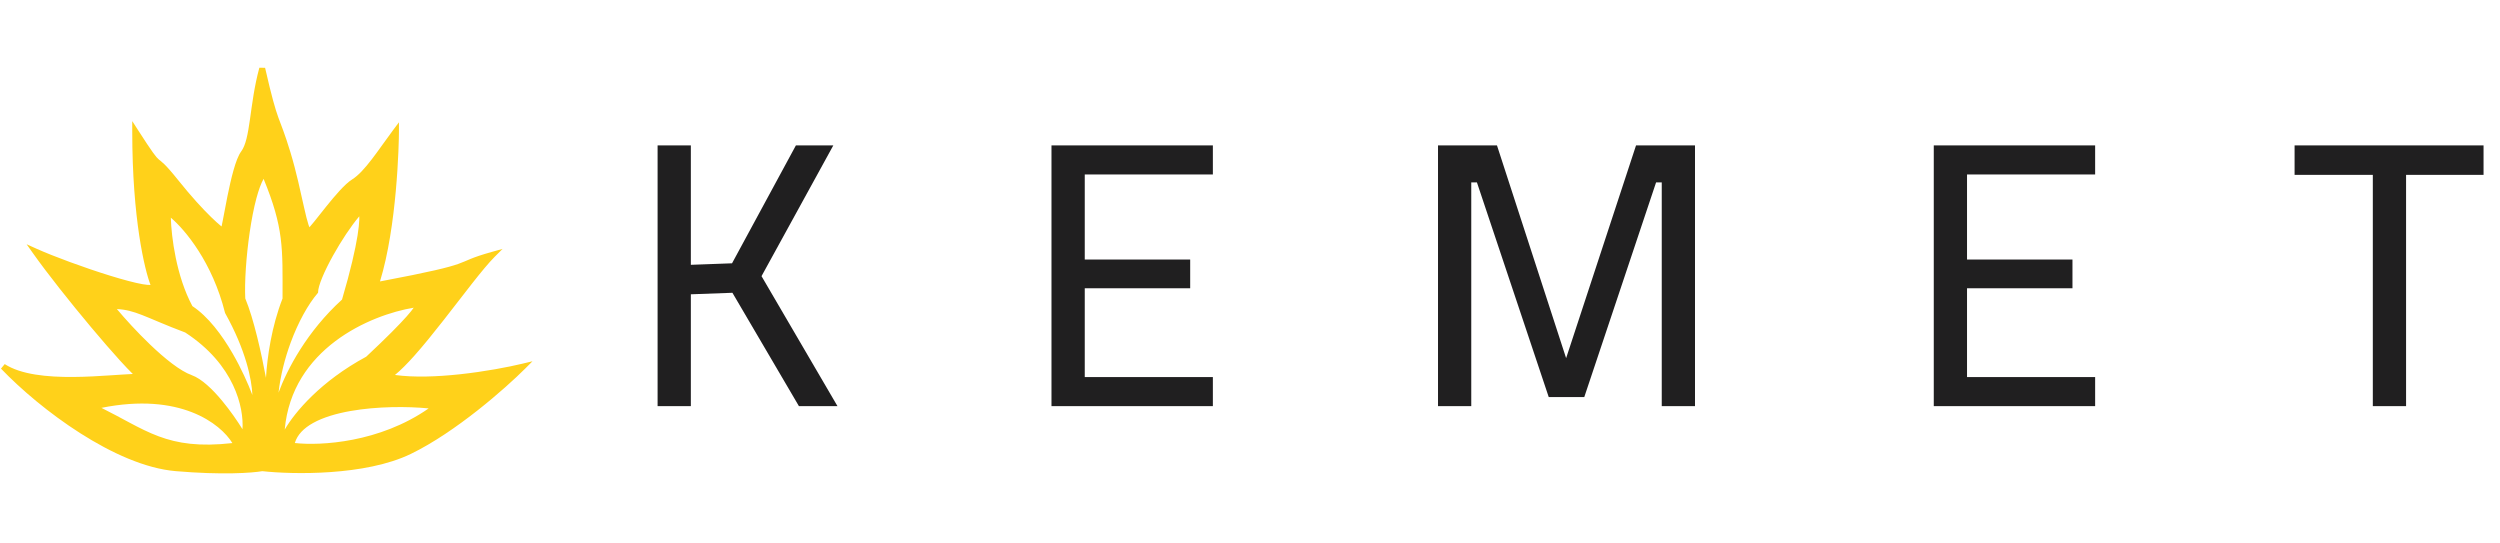
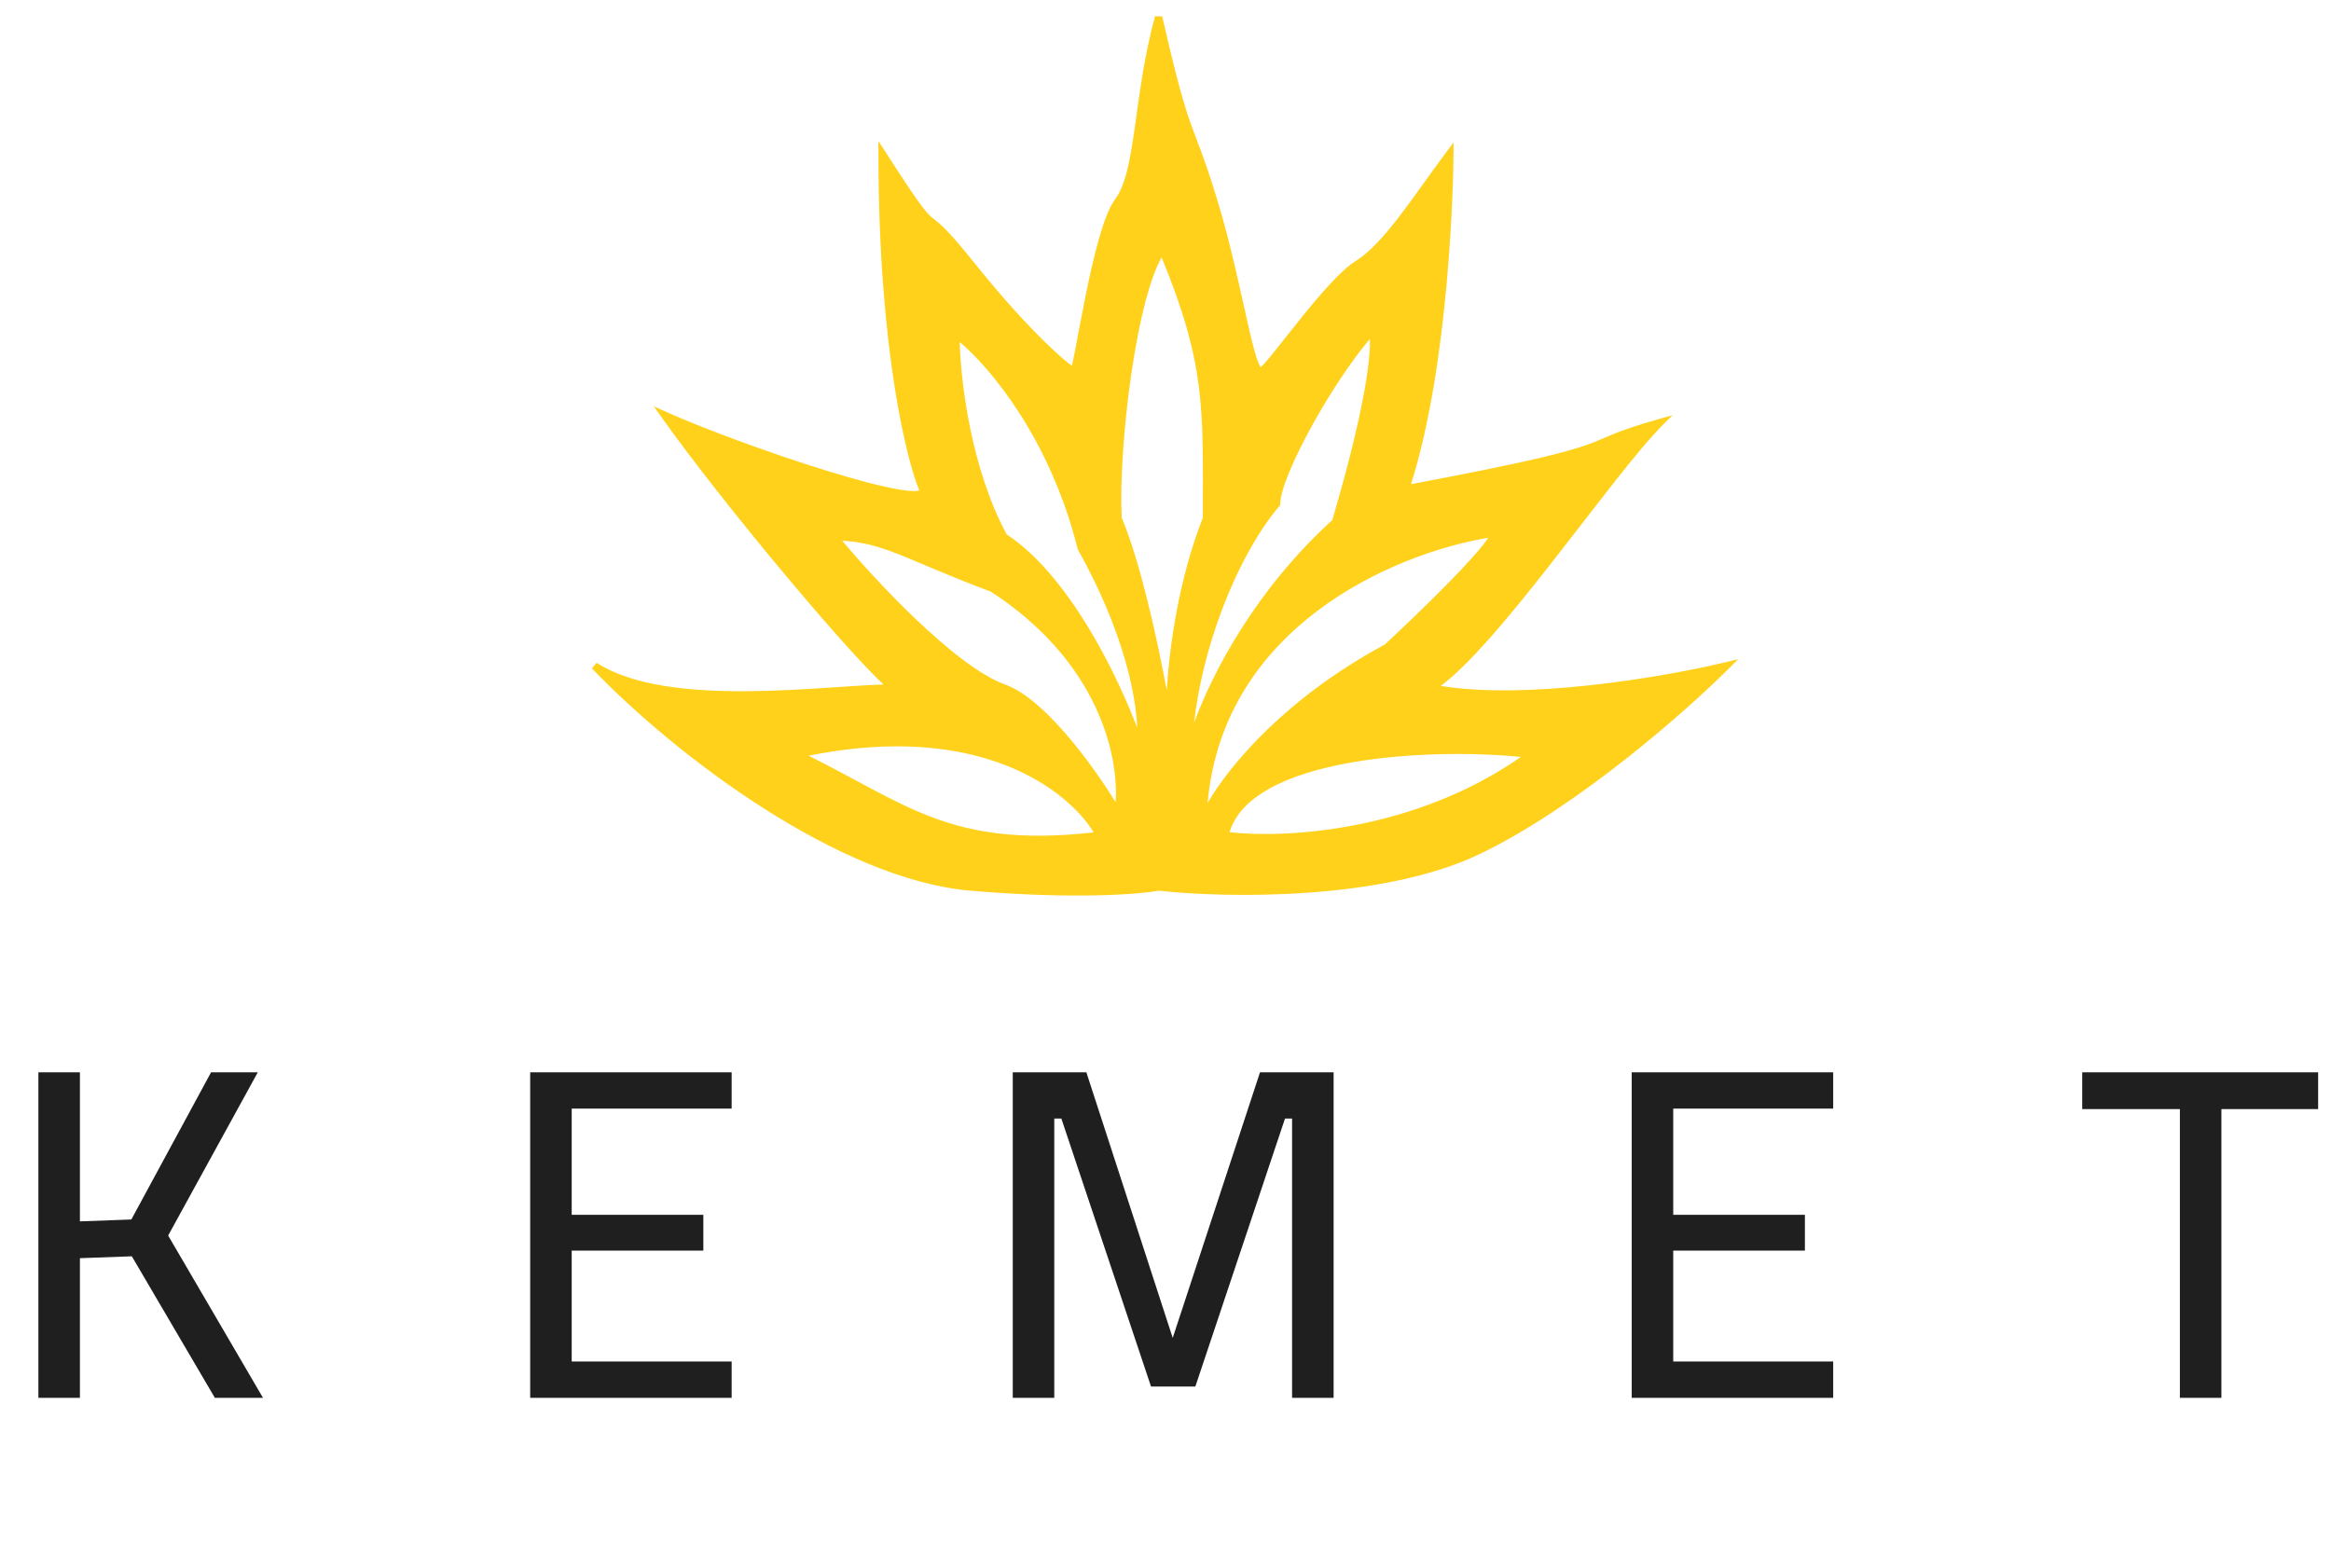
- <svg xmlns="http://www.w3.org/2000/svg" width="212" height="46" viewBox="0 0 212 46" fill="none">
-   <path d="M22.48 5.751C23.628 10.777 23.608 9.56 24.629 12.915C25.135 14.578 25.497 16.314 25.783 17.583C25.927 18.222 26.05 18.735 26.162 19.068C26.189 19.151 26.215 19.218 26.238 19.269C26.258 19.247 26.282 19.224 26.306 19.196C26.404 19.086 26.526 18.94 26.666 18.767C26.955 18.408 27.279 17.99 27.66 17.517C28.029 17.058 28.423 16.582 28.799 16.174C29.171 15.771 29.54 15.416 29.858 15.218C30.391 14.885 30.941 14.271 31.533 13.5C31.826 13.118 32.126 12.703 32.433 12.274C32.74 11.847 33.055 11.404 33.38 10.971L33.831 10.37V11.121C33.831 11.559 33.795 13.649 33.561 16.225C33.34 18.654 32.94 21.533 32.223 23.866C40.913 22.225 38.098 22.373 41.699 21.364L42.62 21.107L41.944 21.783C40.953 22.774 39.318 24.978 37.62 27.146C36.775 28.224 35.918 29.289 35.127 30.175C34.545 30.828 33.987 31.393 33.491 31.798C35.092 32.02 37.076 31.945 38.975 31.741C41.105 31.513 43.106 31.127 44.294 30.842L45.156 30.635L44.529 31.263C42.895 32.897 38.668 36.635 34.839 38.492C32.901 39.432 30.386 39.865 28.048 40.031C25.725 40.196 23.55 40.098 22.24 39.955C21.398 40.103 18.854 40.292 14.89 39.952C12.317 39.731 9.439 38.414 6.806 36.736C4.168 35.056 1.747 32.996 0.083 31.259L0.4 30.875C1.077 31.315 1.972 31.595 2.99 31.761C4.005 31.926 5.124 31.975 6.239 31.966C7.353 31.957 8.455 31.89 9.435 31.825C10.112 31.78 10.737 31.737 11.263 31.714C10.967 31.424 10.595 31.035 10.178 30.576C9.478 29.806 8.627 28.824 7.737 27.764C5.958 25.643 4.014 23.194 2.788 21.463L2.256 20.713L3.094 21.09C4.518 21.731 7.129 22.697 9.331 23.377C10.432 23.717 11.421 23.983 12.102 24.102C12.404 24.154 12.625 24.171 12.764 24.164C12.284 22.924 11.214 18.614 11.214 11.121V10.269L11.675 10.985C12.976 13.009 13.242 13.331 13.459 13.517C13.558 13.602 13.708 13.703 13.942 13.932C14.181 14.166 14.53 14.552 15.107 15.273C16.25 16.702 17.213 17.736 17.905 18.41C18.251 18.747 18.528 18.994 18.725 19.154C18.747 19.172 18.769 19.187 18.789 19.202C18.818 19.065 18.855 18.888 18.895 18.678C18.995 18.151 19.127 17.429 19.28 16.673C19.433 15.917 19.609 15.119 19.802 14.437C19.992 13.767 20.209 13.167 20.456 12.838C20.641 12.59 20.784 12.233 20.902 11.765C21.019 11.299 21.108 10.745 21.198 10.116C21.376 8.867 21.558 7.34 21.994 5.741L22.48 5.751ZM19.939 37.692C19.029 35.969 15.4 32.925 8.163 34.533C12.327 36.544 14.051 38.41 19.939 37.692ZM36.741 34.533C33.151 34.102 25.539 34.389 24.821 37.692C26.975 37.98 32.375 37.75 36.741 34.533ZM35.305 25.915C31.619 26.442 24.189 29.42 23.959 37.118C24.438 35.921 26.66 32.781 31.14 30.368C34.701 27.037 35.4 26.011 35.305 25.915ZM9.598 26.059C10.891 27.639 14.194 31.229 16.205 31.947C17.813 32.522 19.843 35.443 20.657 36.831C20.944 35.155 20.369 31.057 15.774 28.069C12.327 26.777 11.465 26.059 9.598 26.059ZM30.566 18.016C29.034 19.691 26.831 23.618 26.831 24.767C25.155 26.723 23.478 30.856 23.389 34.518C23.779 32.879 25.465 28.806 29.129 25.484C30.623 20.429 30.709 18.399 30.566 18.016ZM14.337 18.159C14.337 19.643 14.711 23.301 16.205 26.059C18.847 27.782 20.848 32.235 21.518 34.246C21.662 33.289 21.403 30.396 19.22 26.489C18.071 21.893 15.486 19.021 14.337 18.159ZM22.379 14.855C21.23 16.435 20.513 22.612 20.657 25.341C21.576 27.524 22.38 31.708 22.668 33.527C22.62 32.139 22.839 28.558 24.103 25.341C24.103 21.032 24.246 19.308 22.379 14.855Z" fill="#FFD11A" />
-   <path d="M8.131 34.391C15.42 32.771 19.12 35.833 20.065 37.624L20.163 37.808L19.956 37.834C16.992 38.195 15.066 37.907 13.354 37.269C12.501 36.952 11.704 36.548 10.864 36.101C10.022 35.653 9.138 35.162 8.1 34.66L7.728 34.481L8.131 34.391ZM29.679 34.569C32.136 34.136 34.951 34.172 36.758 34.389L37.118 34.432L36.826 34.647C32.421 37.893 26.98 38.124 24.802 37.834L24.648 37.813L24.681 37.66C24.872 36.779 25.522 36.113 26.412 35.618C27.302 35.122 28.451 34.786 29.679 34.569ZM19.706 37.573C18.695 35.922 15.26 33.241 8.6 34.586C9.486 35.026 10.264 35.456 10.999 35.847C11.837 36.294 12.62 36.689 13.454 37C15.076 37.604 16.903 37.89 19.706 37.573ZM36.351 34.633C34.567 34.457 31.991 34.453 29.729 34.852C28.516 35.066 27.402 35.395 26.552 35.868C25.758 36.31 25.207 36.87 25.001 37.568C27.176 37.813 32.186 37.54 36.351 34.633ZM9.598 25.913C10.555 25.913 11.256 26.099 12.146 26.444C12.588 26.616 13.08 26.828 13.673 27.076C14.118 27.262 14.622 27.47 15.209 27.698L15.824 27.934L15.839 27.939L15.852 27.948C20.498 30.968 21.095 35.124 20.798 36.854L20.732 37.241L20.532 36.902C20.129 36.213 19.422 35.142 18.618 34.174C18.216 33.69 17.791 33.234 17.37 32.864C16.947 32.493 16.534 32.216 16.156 32.081C15.633 31.894 15.036 31.525 14.419 31.06C13.801 30.593 13.155 30.023 12.533 29.428C11.289 28.239 10.137 26.942 9.487 26.148L9.295 25.913H9.598ZM35.406 25.812C35.453 25.859 35.458 25.916 35.456 25.95C35.454 25.985 35.444 26.019 35.433 26.048C35.411 26.106 35.371 26.177 35.315 26.261C35.202 26.43 35.007 26.677 34.701 27.022C34.089 27.711 33.02 28.804 31.238 30.471L31.224 30.483L31.208 30.492C26.751 32.893 24.557 36.01 24.093 37.17L23.816 37.112C23.932 33.211 25.876 30.504 28.25 28.711C30.619 26.921 33.422 26.037 35.285 25.771L35.355 25.761L35.406 25.812ZM35.081 26.094C33.261 26.394 30.645 27.262 28.423 28.94C26.246 30.584 24.451 33.002 24.144 36.429C25.002 34.948 27.2 32.328 31.055 30.248C32.826 28.591 33.884 27.509 34.486 26.831C34.789 26.49 34.974 26.255 35.076 26.102C35.078 26.099 35.079 26.096 35.081 26.094ZM9.911 26.208C10.576 27.001 11.617 28.155 12.732 29.221C13.348 29.811 13.986 30.372 14.592 30.83C15.201 31.289 15.771 31.638 16.253 31.811C16.679 31.963 17.124 32.267 17.559 32.648C17.996 33.031 18.431 33.499 18.839 33.991C19.525 34.817 20.14 35.715 20.562 36.396C20.685 34.578 19.897 30.926 15.707 28.196C14.851 27.875 14.154 27.589 13.562 27.341C12.965 27.091 12.479 26.881 12.042 26.712C11.275 26.414 10.668 26.244 9.911 26.208ZM30.7 17.963C30.747 18.088 30.766 18.313 30.755 18.636C30.744 18.967 30.699 19.421 30.603 20.019C30.412 21.214 30.015 22.992 29.267 25.523L29.256 25.562L29.226 25.589C25.597 28.878 23.923 32.91 23.532 34.534C23.53 34.629 23.529 34.724 23.529 34.819H23.241C23.241 34.717 23.243 34.615 23.245 34.512C23.29 32.662 23.736 30.698 24.38 28.951C25.015 27.228 25.848 25.707 26.689 24.711C26.705 24.393 26.849 23.931 27.067 23.406C27.3 22.843 27.626 22.187 27.999 21.517C28.743 20.178 29.683 18.767 30.459 17.917L30.618 17.744L30.7 17.963ZM14.424 18.043C15.597 18.923 18.196 21.817 19.355 26.435C21.539 30.35 21.81 33.267 21.66 34.265L21.382 34.289C21.049 33.292 20.386 31.685 19.477 30.115C18.566 28.541 17.419 27.021 16.126 26.177L16.096 26.158L16.078 26.126C14.569 23.338 14.194 19.653 14.194 18.158V17.87L14.424 18.043ZM22.512 14.799C23.449 17.033 23.884 18.589 24.084 20.132C24.283 21.67 24.247 23.19 24.247 25.339V25.366L24.237 25.391C22.982 28.585 22.763 32.146 22.811 33.521L22.525 33.548C22.238 31.728 21.436 27.56 20.524 25.395L20.514 25.372L20.513 25.347C20.441 23.969 20.585 21.733 20.891 19.645C21.044 18.6 21.238 17.589 21.467 16.738C21.694 15.892 21.96 15.188 22.264 14.77L22.414 14.563L22.512 14.799ZM14.486 18.46C14.532 20.077 14.943 23.405 16.314 25.958C17.651 26.842 18.815 28.398 19.725 29.971C20.454 31.231 21.027 32.514 21.402 33.496C21.35 32.183 20.855 29.709 19.095 26.558L19.086 26.541L19.081 26.523C18.014 22.253 15.699 19.488 14.486 18.46ZM30.468 18.342C29.755 19.182 28.924 20.444 28.25 21.657C27.88 22.321 27.56 22.966 27.332 23.516C27.102 24.072 26.975 24.509 26.975 24.765V24.817L26.941 24.858C26.117 25.819 25.286 27.325 24.649 29.05C24.155 30.391 23.781 31.859 23.619 33.297C24.357 31.301 26.031 28.108 29.003 25.404C29.741 22.9 30.131 21.147 30.32 19.973C30.414 19.384 30.457 18.942 30.468 18.627C30.472 18.514 30.472 18.42 30.468 18.342ZM22.352 15.165C22.135 15.552 21.93 16.121 21.744 16.812C21.519 17.649 21.328 18.649 21.176 19.686C20.873 21.752 20.73 23.954 20.799 25.308C21.521 27.038 22.17 29.977 22.554 32.039C22.661 30.29 23.024 27.705 23.959 25.313C23.96 23.167 23.994 21.677 23.799 20.169C23.611 18.718 23.209 17.247 22.352 15.165Z" fill="#FFD11A" />
-   <path d="M55.764 34.442V12.329H58.584V22.456L62.077 22.328L67.493 12.329H70.666L64.577 23.418L71.019 34.442H67.75L62.109 24.828L58.584 24.956V34.442H55.764ZM89.166 34.442V12.329H102.851V14.797H91.987V22.008H100.928V24.443H91.987V31.975H102.851V34.442H89.166ZM121.943 34.442V12.329H126.943L132.807 30.372L138.736 12.329H143.736V34.442H140.916V15.47H140.435L134.346 33.673H131.333L125.244 15.47H124.763V34.442H121.943ZM163.984 34.442V12.329H177.668V14.797H166.804V22.008H175.745V24.443H166.804V31.975H177.668V34.442H163.984ZM201.215 34.442V14.829H194.581V12.329H210.605V14.829H204.035V34.442H201.215Z" fill="#201F20" />
+ <svg xmlns="http://www.w3.org/2000/svg" width="116" height="78" viewBox="0 0 116 78" fill="none">
+   <path d="M57.836 0.814C59.303 7.234 59.288 5.717 60.584 9.975C61.228 12.092 61.69 14.303 62.056 15.927C62.239 16.742 62.398 17.404 62.543 17.838C62.617 18.058 62.682 18.201 62.735 18.275C62.786 18.231 62.862 18.157 62.959 18.048C63.087 17.904 63.243 17.715 63.422 17.494C63.786 17.042 64.212 16.493 64.691 15.898C65.162 15.312 65.665 14.706 66.142 14.188C66.615 13.675 67.077 13.235 67.466 12.991C68.169 12.552 68.886 11.75 69.642 10.765C70.018 10.274 70.4 9.743 70.793 9.195C71.185 8.649 71.589 8.085 72.003 7.533L72.333 7.093V7.643C72.333 8.198 72.287 10.864 71.988 14.149C71.699 17.327 71.171 21.096 70.216 24.099C81.589 21.957 77.962 22.144 82.557 20.857L83.231 20.669L82.735 21.164C81.462 22.438 79.365 25.264 77.201 28.026C76.123 29.403 75.031 30.761 74.023 31.889C73.178 32.835 72.382 33.629 71.699 34.14C73.814 34.484 76.5 34.389 79.055 34.115C81.782 33.823 84.344 33.329 85.865 32.964L86.497 32.812L86.037 33.272C83.954 35.355 78.568 40.118 73.697 42.48C71.245 43.669 68.052 44.221 65.072 44.433C62.103 44.643 59.325 44.516 57.661 44.333C56.627 44.52 53.38 44.768 48.285 44.331C45.031 44.052 41.378 42.382 38.022 40.244C34.661 38.103 31.576 35.48 29.457 33.269L29.689 32.988C30.577 33.565 31.742 33.926 33.051 34.139C34.358 34.351 35.797 34.415 37.225 34.403C38.652 34.392 40.063 34.306 41.315 34.223C42.325 34.156 43.238 34.092 43.966 34.069C43.564 33.697 43.007 33.116 42.355 32.399C41.462 31.417 40.376 30.166 39.24 28.811C36.969 26.104 34.489 22.981 32.926 20.773L32.536 20.224L33.15 20.5C34.976 21.322 38.317 22.558 41.132 23.428C42.54 23.863 43.81 24.204 44.69 24.356C45.134 24.434 45.459 24.459 45.649 24.434C45.7 24.427 45.731 24.417 45.748 24.41V24.409C45.184 23.093 43.715 17.561 43.715 7.643V7.019L44.053 7.544C45.71 10.122 46.061 10.552 46.356 10.806C46.498 10.927 46.672 11.04 46.968 11.33C47.268 11.624 47.709 12.112 48.444 13.031C49.907 14.86 51.141 16.185 52.029 17.051C52.474 17.484 52.831 17.801 53.086 18.009C53.188 18.092 53.273 18.155 53.34 18.202C53.346 18.178 53.355 18.151 53.361 18.122C53.405 17.933 53.46 17.657 53.524 17.319C53.653 16.645 53.819 15.725 54.015 14.761C54.21 13.796 54.434 12.782 54.68 11.915C54.922 11.058 55.194 10.316 55.492 9.918C55.746 9.58 55.933 9.103 56.086 8.498C56.238 7.895 56.352 7.181 56.467 6.379C56.695 4.779 56.926 2.839 57.48 0.808L57.836 0.814ZM54.722 41.58C53.56 39.379 48.924 35.49 39.679 37.545C44.998 40.113 47.2 42.497 54.722 41.58ZM76.185 37.545C71.599 36.995 61.876 37.361 60.958 41.58C63.71 41.947 70.608 41.654 76.185 37.545ZM74.35 26.538C69.641 27.211 60.151 31.014 59.857 40.847C60.469 39.318 63.307 35.306 69.03 32.225C73.579 27.969 74.472 26.66 74.35 26.538ZM41.513 26.722C43.164 28.739 47.383 33.325 49.951 34.242C52.006 34.976 54.599 38.706 55.639 40.48C56.005 38.339 55.272 33.105 49.401 29.289C44.999 27.638 43.898 26.722 41.513 26.722ZM68.296 16.448C66.339 18.588 63.526 23.603 63.526 25.07C61.384 27.569 59.243 32.847 59.129 37.524C59.627 35.432 61.781 30.23 66.462 25.987C68.37 19.53 68.479 16.937 68.296 16.448ZM47.566 16.632C47.566 18.527 48.043 23.2 49.951 26.722C53.327 28.923 55.883 34.609 56.739 37.178C56.923 35.955 56.592 32.261 53.804 27.271C52.336 21.401 49.034 17.733 47.566 16.632ZM57.84 12.412C56.372 14.43 55.455 22.318 55.639 25.804C56.813 28.592 57.84 33.937 58.207 36.261C58.146 34.487 58.427 29.913 60.041 25.804C60.041 20.301 60.225 18.099 57.84 12.412Z" fill="#FFD11A" />
+   <path d="M39.64 37.365C48.95 35.296 53.677 39.207 54.884 41.494L55.009 41.73L54.744 41.762C50.959 42.224 48.498 41.855 46.311 41.041C45.221 40.635 44.203 40.12 43.13 39.549C42.055 38.977 40.925 38.349 39.599 37.709L39.124 37.48L39.64 37.365ZM67.164 37.593C70.304 37.039 73.899 37.085 76.207 37.362L76.667 37.417L76.294 37.692C70.668 41.838 63.717 42.133 60.935 41.762L60.738 41.736L60.78 41.541C61.025 40.415 61.854 39.565 62.991 38.932C64.128 38.299 65.595 37.87 67.164 37.593ZM54.425 41.43C53.134 39.321 48.745 35.896 40.238 37.614C41.37 38.176 42.364 38.726 43.303 39.225C44.373 39.795 45.374 40.3 46.439 40.697C48.511 41.468 50.845 41.834 54.425 41.43ZM75.687 37.675C73.409 37.45 70.118 37.444 67.228 37.954C65.679 38.228 64.256 38.647 63.169 39.252C62.156 39.817 61.452 40.531 61.189 41.423C63.968 41.736 70.367 41.387 75.687 37.675ZM41.514 26.538C42.736 26.538 43.631 26.774 44.767 27.215C45.332 27.434 45.962 27.705 46.718 28.022C47.287 28.261 47.931 28.526 48.681 28.817L49.467 29.118L49.485 29.124L49.502 29.136C55.436 32.993 56.199 38.301 55.82 40.511L55.735 41.006L55.481 40.572C54.965 39.693 54.063 38.325 53.035 37.088C52.522 36.47 51.979 35.887 51.441 35.415C50.9 34.941 50.373 34.587 49.891 34.415C49.223 34.176 48.46 33.705 47.672 33.11C46.882 32.514 46.056 31.787 45.262 31.027C43.674 29.508 42.202 27.851 41.372 26.837L41.127 26.538H41.514ZM74.48 26.408C74.54 26.467 74.546 26.541 74.544 26.584C74.542 26.629 74.529 26.672 74.515 26.709C74.486 26.783 74.435 26.874 74.364 26.981C74.219 27.198 73.97 27.513 73.58 27.953C72.797 28.833 71.432 30.229 69.156 32.358L69.138 32.374L69.118 32.386C63.425 35.452 60.621 39.433 60.029 40.914L59.675 40.841C59.824 35.858 62.306 32.4 65.338 30.11C68.366 27.824 71.946 26.696 74.325 26.356L74.415 26.343L74.48 26.408ZM74.064 26.767C71.74 27.151 68.398 28.259 65.559 30.403C62.78 32.503 60.487 35.591 60.094 39.968C61.19 38.077 63.998 34.731 68.922 32.074C71.185 29.957 72.536 28.575 73.305 27.709C73.692 27.274 73.928 26.974 74.058 26.778C74.06 26.774 74.062 26.771 74.064 26.767ZM41.913 26.914C42.763 27.926 44.093 29.4 45.516 30.762C46.304 31.515 47.118 32.233 47.893 32.817C48.67 33.404 49.398 33.849 50.014 34.069C50.559 34.264 51.127 34.652 51.682 35.139C52.24 35.628 52.796 36.226 53.317 36.854C54.194 37.909 54.979 39.056 55.518 39.925C55.676 37.604 54.67 32.94 49.317 29.453C48.223 29.042 47.333 28.677 46.577 28.36C45.814 28.041 45.194 27.773 44.635 27.557C43.655 27.177 42.88 26.96 41.913 26.914ZM68.469 16.384C68.528 16.543 68.553 16.83 68.539 17.243C68.524 17.666 68.467 18.246 68.345 19.009C68.1 20.535 67.594 22.806 66.638 26.039L66.624 26.089L66.586 26.123C61.95 30.324 59.812 35.474 59.312 37.547C59.309 37.669 59.308 37.79 59.308 37.911H58.941C58.941 37.781 58.943 37.651 58.946 37.52C59.003 35.157 59.573 32.648 60.395 30.417C61.207 28.217 62.271 26.274 63.346 25.002C63.365 24.595 63.55 24.005 63.828 23.334C64.126 22.616 64.542 21.778 65.018 20.922C65.969 19.212 67.169 17.41 68.162 16.324L68.364 16.103L68.469 16.384ZM47.678 16.485C49.176 17.609 52.496 21.305 53.977 27.203C56.766 32.204 57.112 35.93 56.921 37.205L56.566 37.235C56.141 35.962 55.293 33.909 54.132 31.903C52.969 29.893 51.503 27.951 49.852 26.875L49.813 26.849L49.791 26.808C47.863 23.248 47.384 18.542 47.384 16.631V16.265L47.678 16.485ZM58.01 12.341C59.206 15.195 59.763 17.183 60.017 19.153C60.272 21.117 60.225 23.059 60.225 25.804V25.838L60.213 25.871C58.61 29.95 58.33 34.497 58.391 36.254L58.026 36.289C57.659 33.964 56.634 28.64 55.47 25.875L55.458 25.845L55.456 25.813C55.364 24.054 55.548 21.198 55.939 18.531C56.135 17.197 56.382 15.905 56.674 14.818C56.964 13.738 57.304 12.838 57.692 12.304L57.884 12.041L58.01 12.341ZM47.757 17.018C47.816 19.083 48.341 23.334 50.093 26.594C51.8 27.723 53.286 29.71 54.45 31.72C55.381 33.329 56.113 34.968 56.592 36.222C56.526 34.545 55.893 31.385 53.645 27.361L53.633 27.339L53.627 27.316C52.263 21.863 49.307 18.331 47.757 17.018ZM68.173 16.868C67.261 17.94 66.2 19.552 65.338 21.1C64.867 21.948 64.458 22.773 64.167 23.475C63.872 24.185 63.711 24.744 63.711 25.07V25.138L63.667 25.189C62.614 26.417 61.553 28.34 60.74 30.544C60.108 32.257 59.631 34.131 59.423 35.968C60.366 33.418 62.505 29.341 66.3 25.887C67.244 22.689 67.742 20.45 67.983 18.951C68.103 18.197 68.159 17.633 68.173 17.23C68.177 17.087 68.177 16.967 68.173 16.868ZM57.806 12.809C57.528 13.304 57.266 14.03 57.029 14.913C56.742 15.982 56.497 17.259 56.302 18.584C55.916 21.222 55.734 24.035 55.821 25.764C56.744 27.973 57.572 31.727 58.063 34.361C58.199 32.127 58.664 28.825 59.858 25.77C59.859 23.029 59.903 21.127 59.654 19.2C59.414 17.347 58.9 15.468 57.806 12.809Z" fill="#FFD11A" />
+   <path d="M1.91 69.574V53.372H3.977V60.792L6.536 60.698L10.504 53.372H12.829L8.368 61.497L13.087 69.574H10.692L6.56 62.53L3.977 62.624V69.574H1.91ZM26.384 69.574V53.372H36.41V55.18H28.45V60.464H35.001V62.248H28.45V67.766H36.41V69.574H26.384ZM50.399 69.574V53.372H54.062L58.359 66.592L62.703 53.372H66.366V69.574H64.299V55.673H63.947L59.486 69.011H57.279L52.817 55.673H52.465V69.574H50.399ZM81.201 69.574V53.372H91.227V55.18H83.267V60.464H89.819V62.248H83.267V67.766H91.227V69.574H81.201ZM108.48 69.574V55.204H103.619V53.372H115.36V55.204H110.546V69.574H108.48Z" fill="#201F20" />
</svg>
